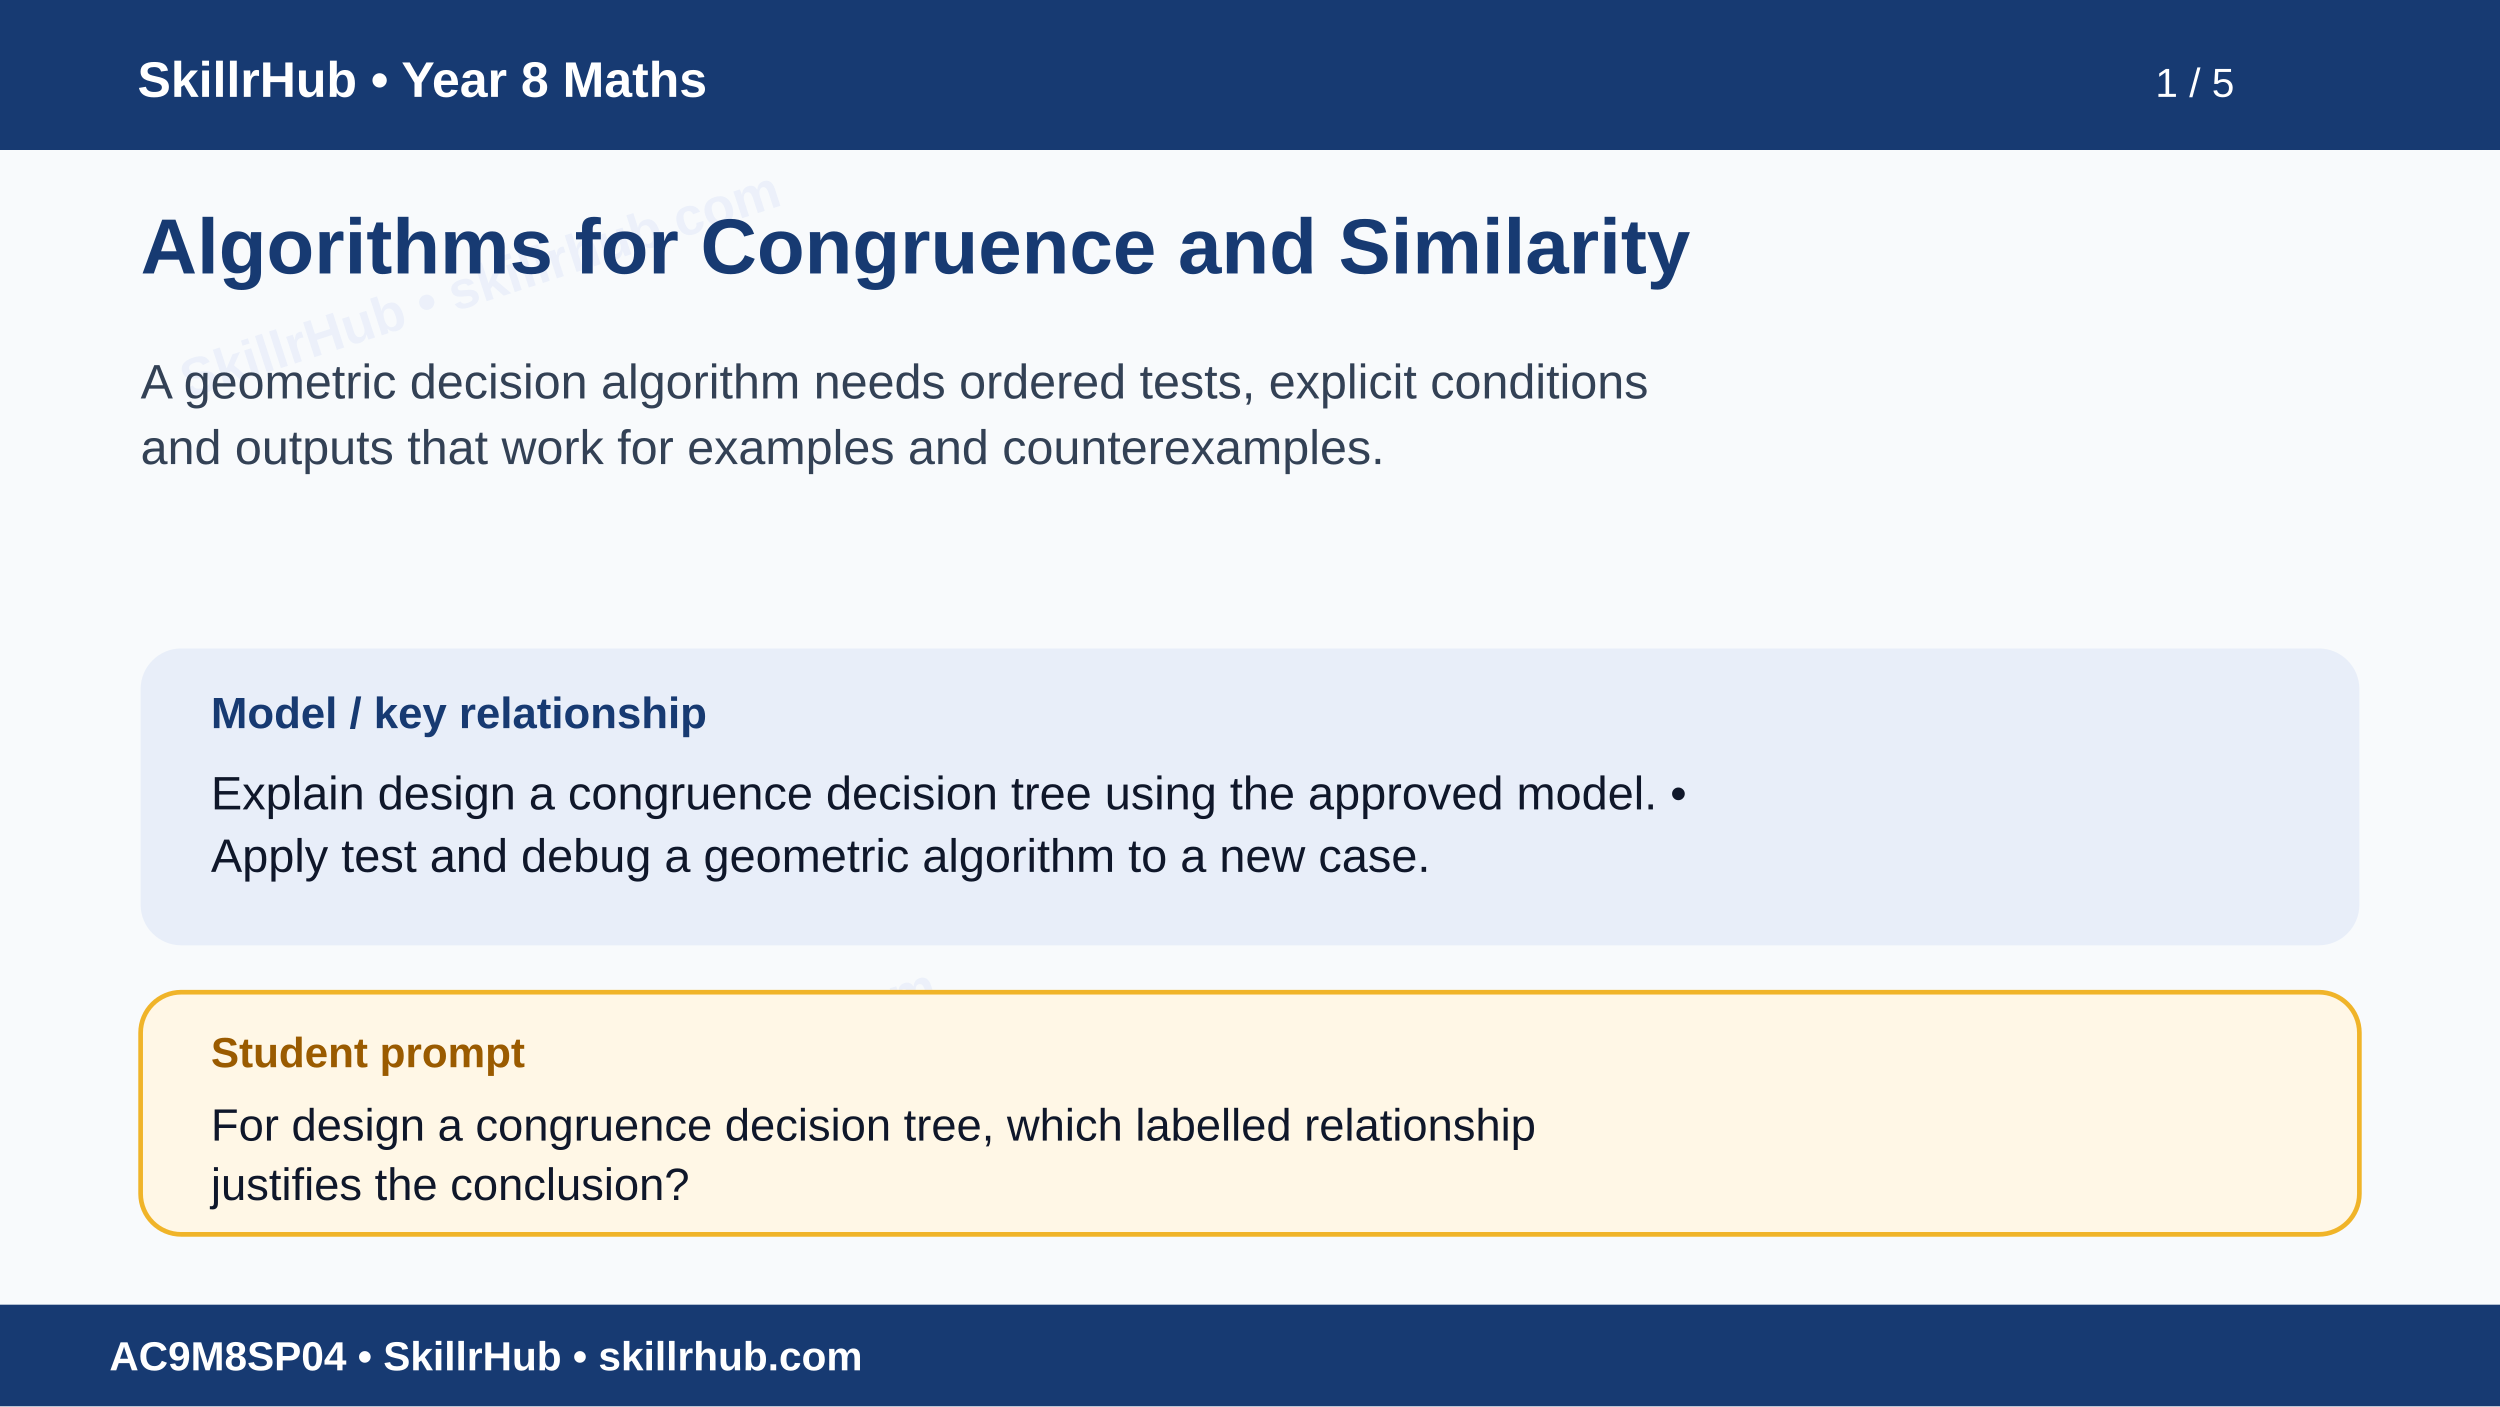
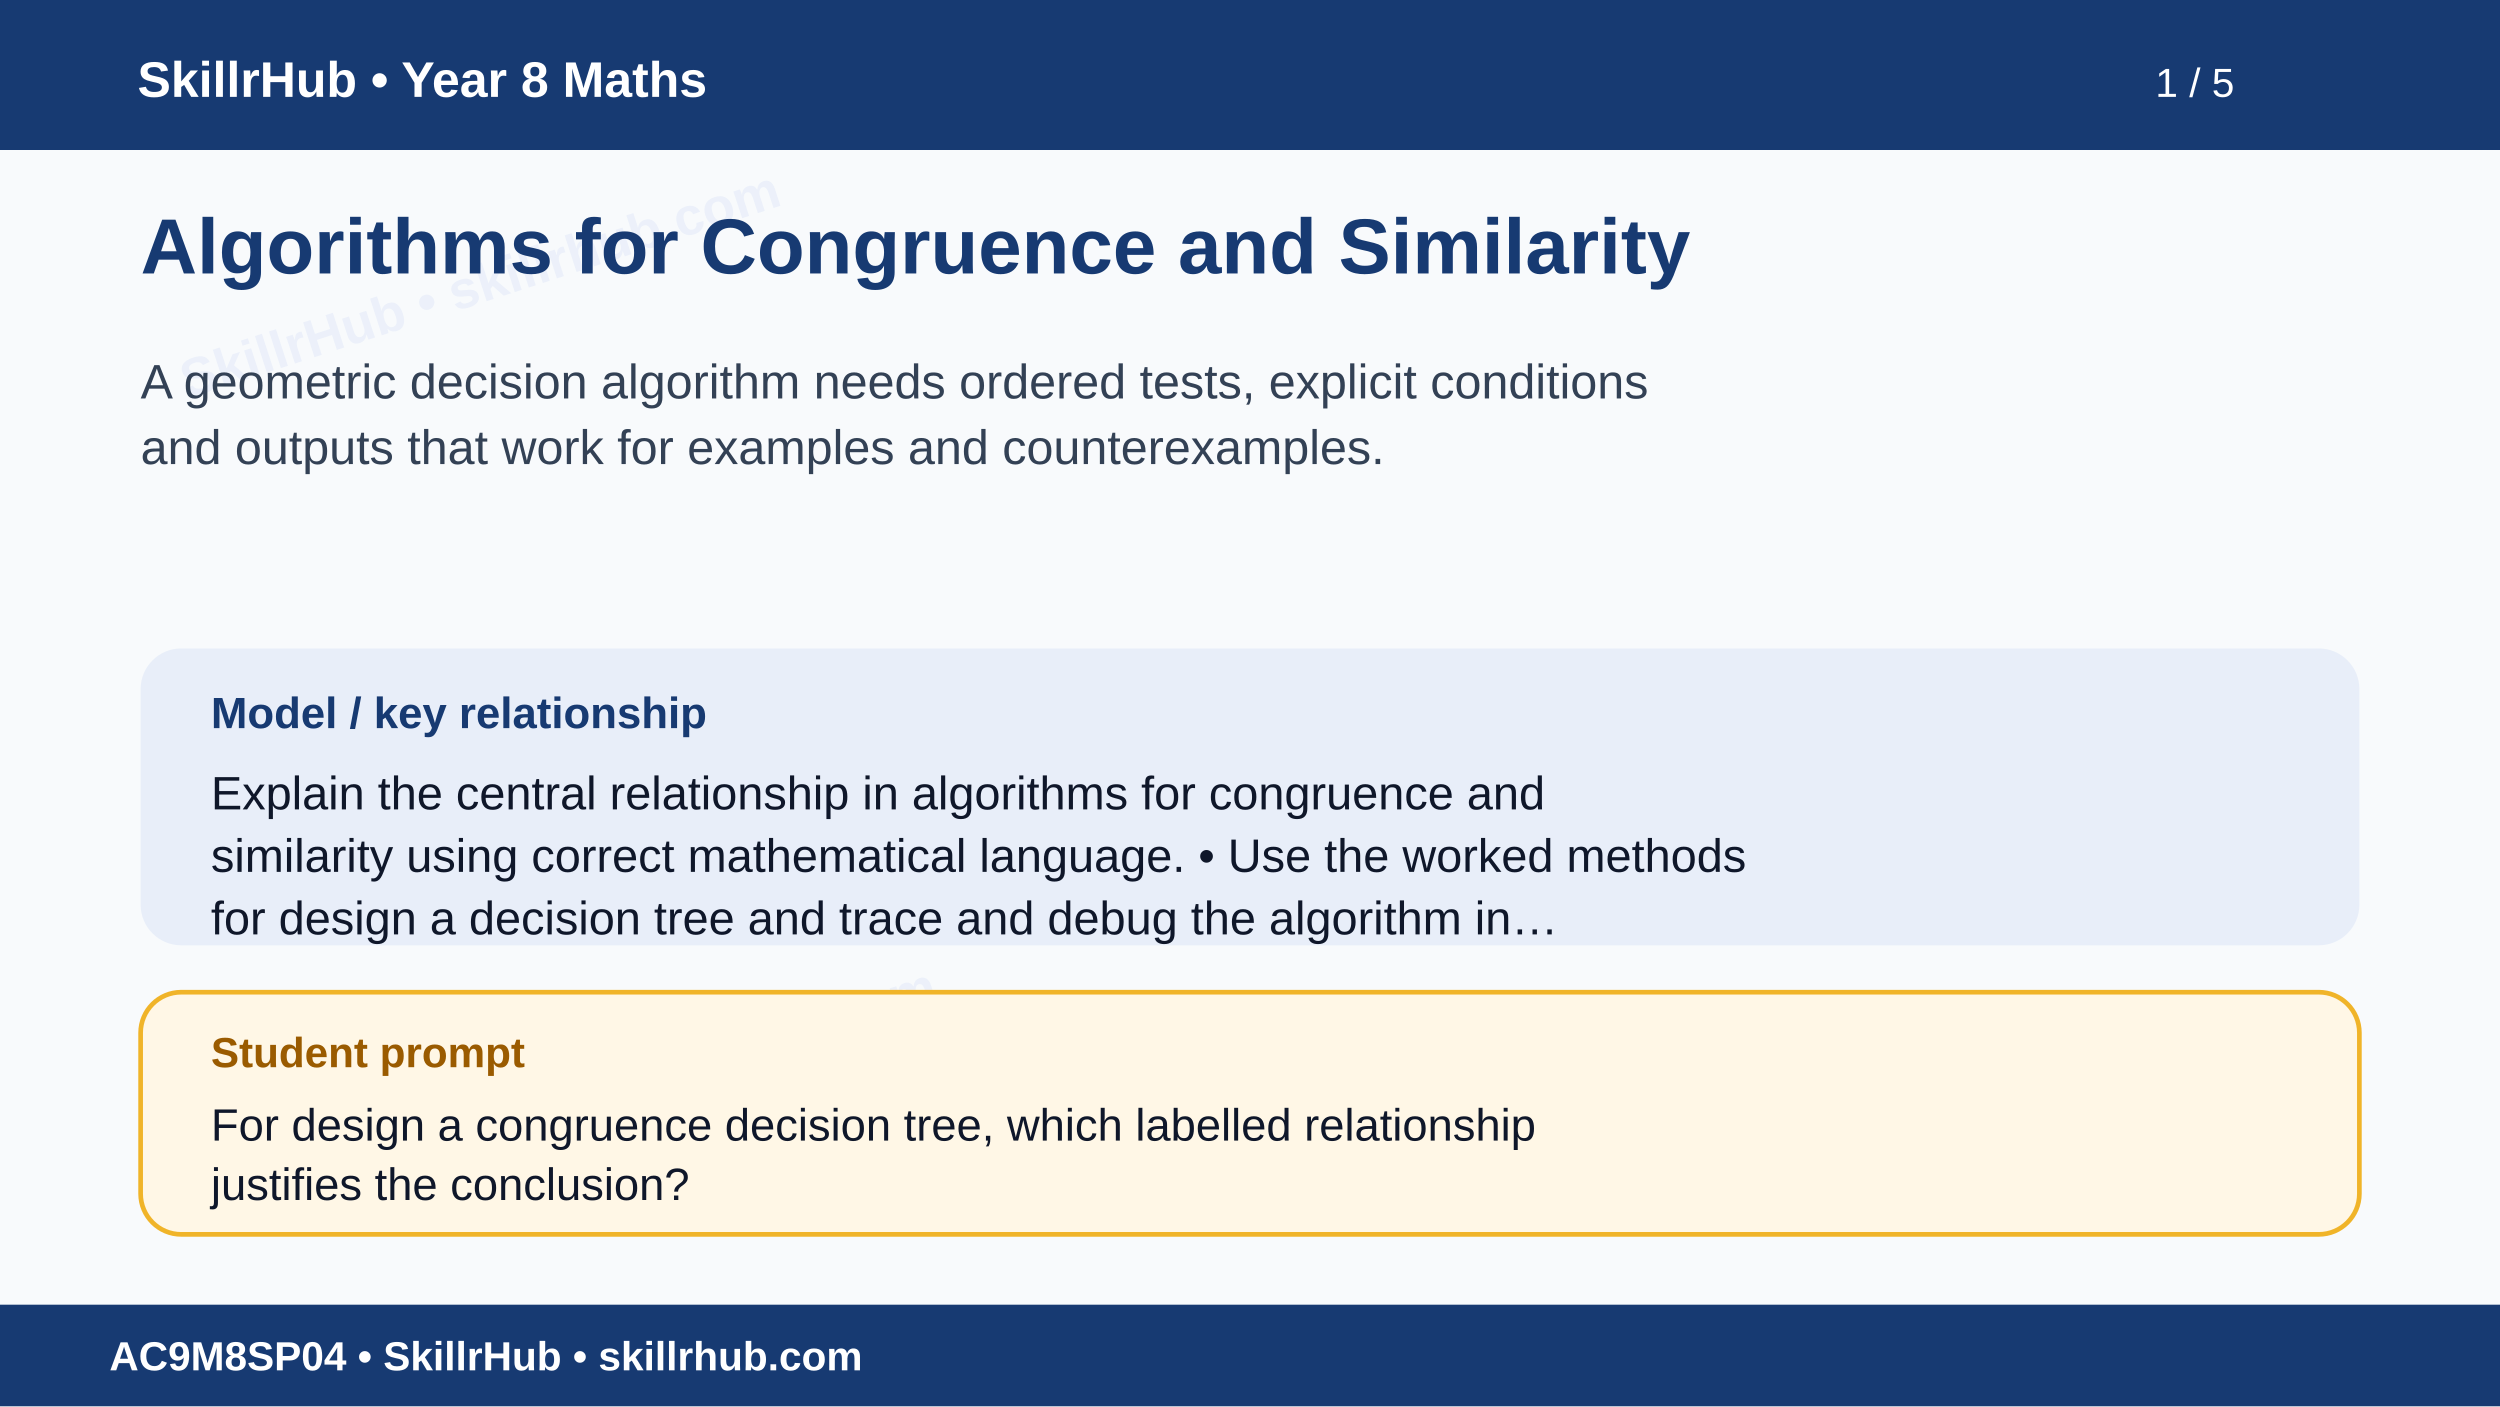
<svg xmlns="http://www.w3.org/2000/svg" width="1600" height="900" viewBox="0 0 1600 900" role="img" aria-labelledby="title desc">
  <rect width="1600" height="900" fill="#f8fafc" />
  <g opacity=".055" fill="#1d4ed8" font-family="Arial,Helvetica,sans-serif" font-size="34" font-weight="700">
    <text x="120" y="255" transform="rotate(-18 120 255)">SkillrHub • skillrhub.com</text>
    <text x="790" y="560" transform="rotate(-18 790 560)">SkillrHub • skillrhub.com</text>
    <text x="220" y="765" transform="rotate(-18 220 765)">SkillrHub • skillrhub.com</text>
  </g>
  <rect width="1600" height="96" fill="#173a72" />
  <text x="88" y="62" fill="#fff" font-family="Arial,Helvetica,sans-serif" font-size="32" font-weight="700">SkillrHub • Year 8 Maths</text>
  <text x="1430" y="62" text-anchor="end" fill="#fff" font-family="Arial,Helvetica,sans-serif" font-size="26">1 / 5</text>
  <text x="90" y="175" fill="#173a72" font-family="Arial,Helvetica,sans-serif" font-size="50" font-weight="700">Algorithms for Congruence and Similarity</text>
  <text x="90" y="255" fill="#334155" font-family="Arial,Helvetica,sans-serif" font-size="31" font-weight="400">A geometric decision algorithm needs ordered tests, explicit conditions</text>
  <text x="90" y="297" fill="#334155" font-family="Arial,Helvetica,sans-serif" font-size="31" font-weight="400">and outputs that work for examples and counterexamples.</text>
  <rect x="90" y="415" width="1420" height="190" rx="26" fill="#e8eef9" />
  <text x="135" y="466" fill="#173a72" font-family="Arial,Helvetica,sans-serif" font-size="28" font-weight="700">Model / key relationship</text>
-   <text x="135" y="518" fill="#0f172a" font-family="Arial,Helvetica,sans-serif" font-size="30" font-weight="400">Explain design a congruence decision tree using the approved model. •</text>
-   <text x="135" y="558" fill="#0f172a" font-family="Arial,Helvetica,sans-serif" font-size="30" font-weight="400">Apply test and debug a geometric algorithm to a new case.</text>
+   <text x="135" y="518" fill="#0f172a" font-family="Arial,Helvetica,sans-serif" font-size="30" font-weight="400">Explain the central relationship in algorithms for congruence and</text>
+   <text x="135" y="558" fill="#0f172a" font-family="Arial,Helvetica,sans-serif" font-size="30" font-weight="400">similarity using correct mathematical language. • Use the worked methods</text>
+   <text x="135" y="598" fill="#0f172a" font-family="Arial,Helvetica,sans-serif" font-size="30" font-weight="400">for design a decision tree and trace and debug the algorithm in…</text>
  <rect x="90" y="635" width="1420" height="155" rx="26" fill="#fff7e6" stroke="#f0b429" stroke-width="3" />
  <text x="135" y="683" fill="#9a5b00" font-family="Arial,Helvetica,sans-serif" font-size="27" font-weight="700">Student prompt</text>
  <text x="135" y="730" fill="#0f172a" font-family="Arial,Helvetica,sans-serif" font-size="29" font-weight="400">For design a congruence decision tree, which labelled relationship</text>
  <text x="135" y="768" fill="#0f172a" font-family="Arial,Helvetica,sans-serif" font-size="29" font-weight="400">justifies the conclusion?</text>
  <rect y="835" width="1600" height="65" fill="#173a72" />
  <text x="70" y="877" fill="#fff" font-family="Arial,Helvetica,sans-serif" font-size="26" font-weight="700">AC9M8SP04 • SkillrHub • skillrhub.com</text>
</svg>
